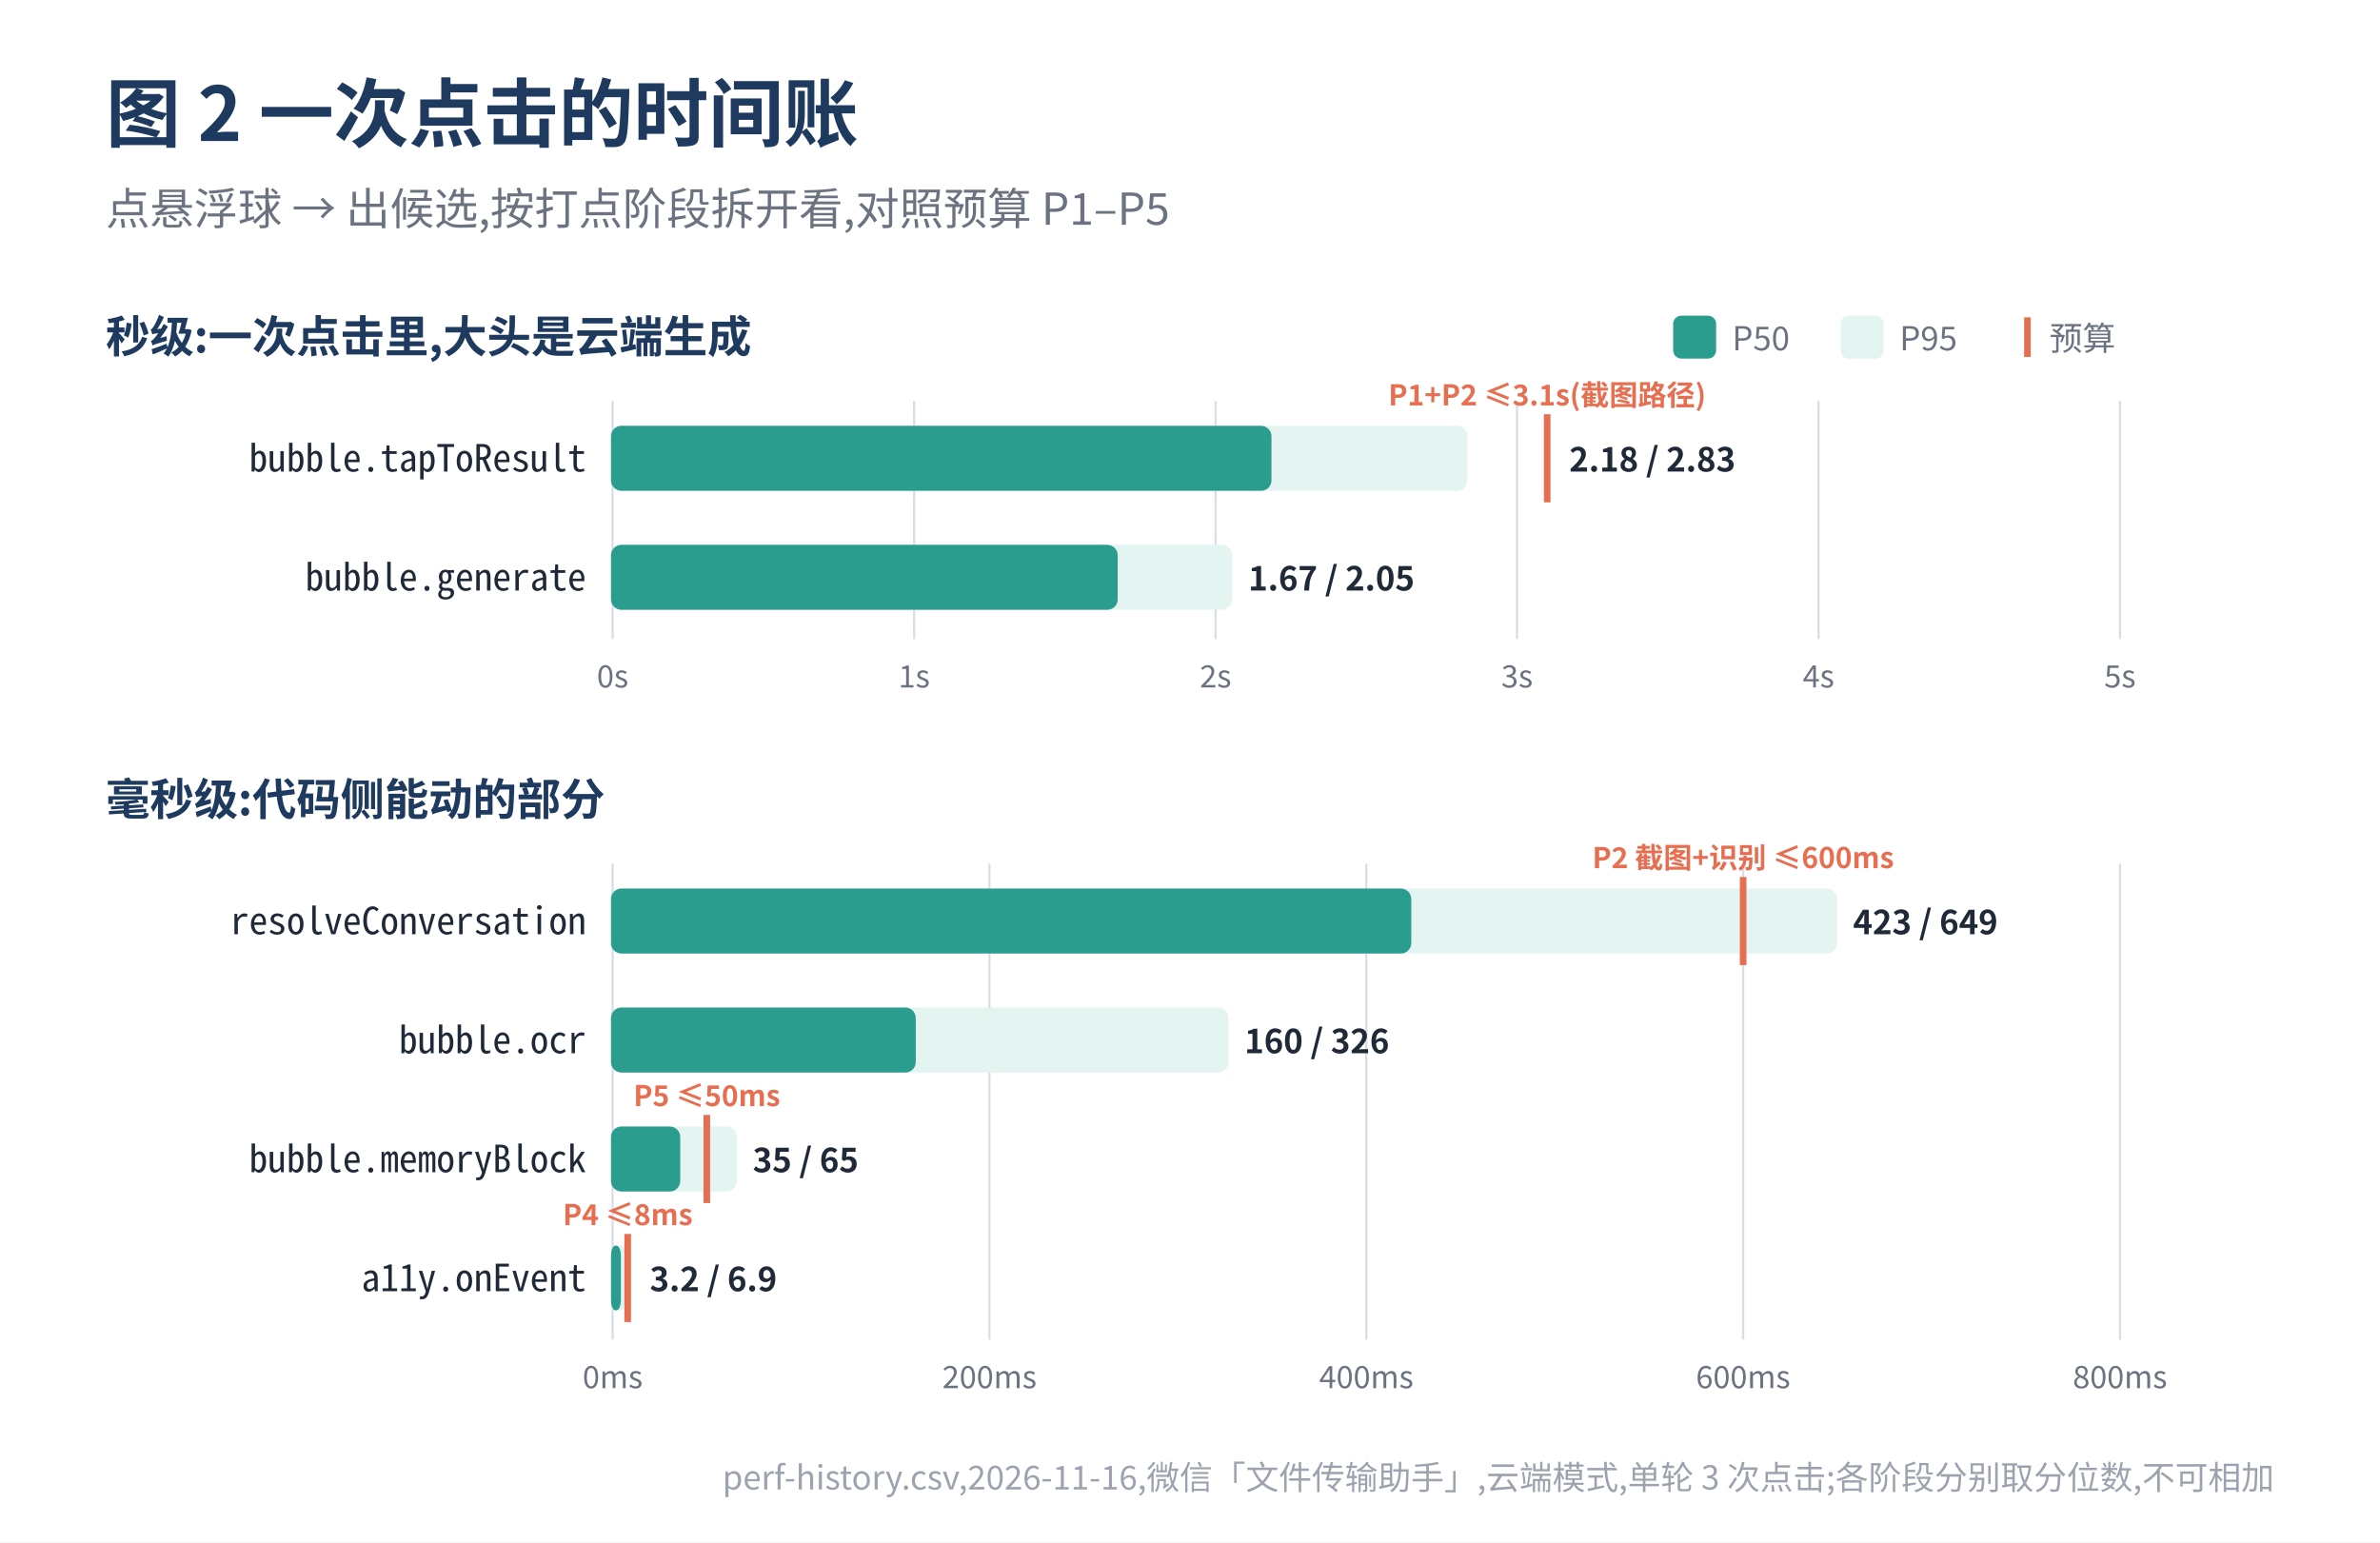
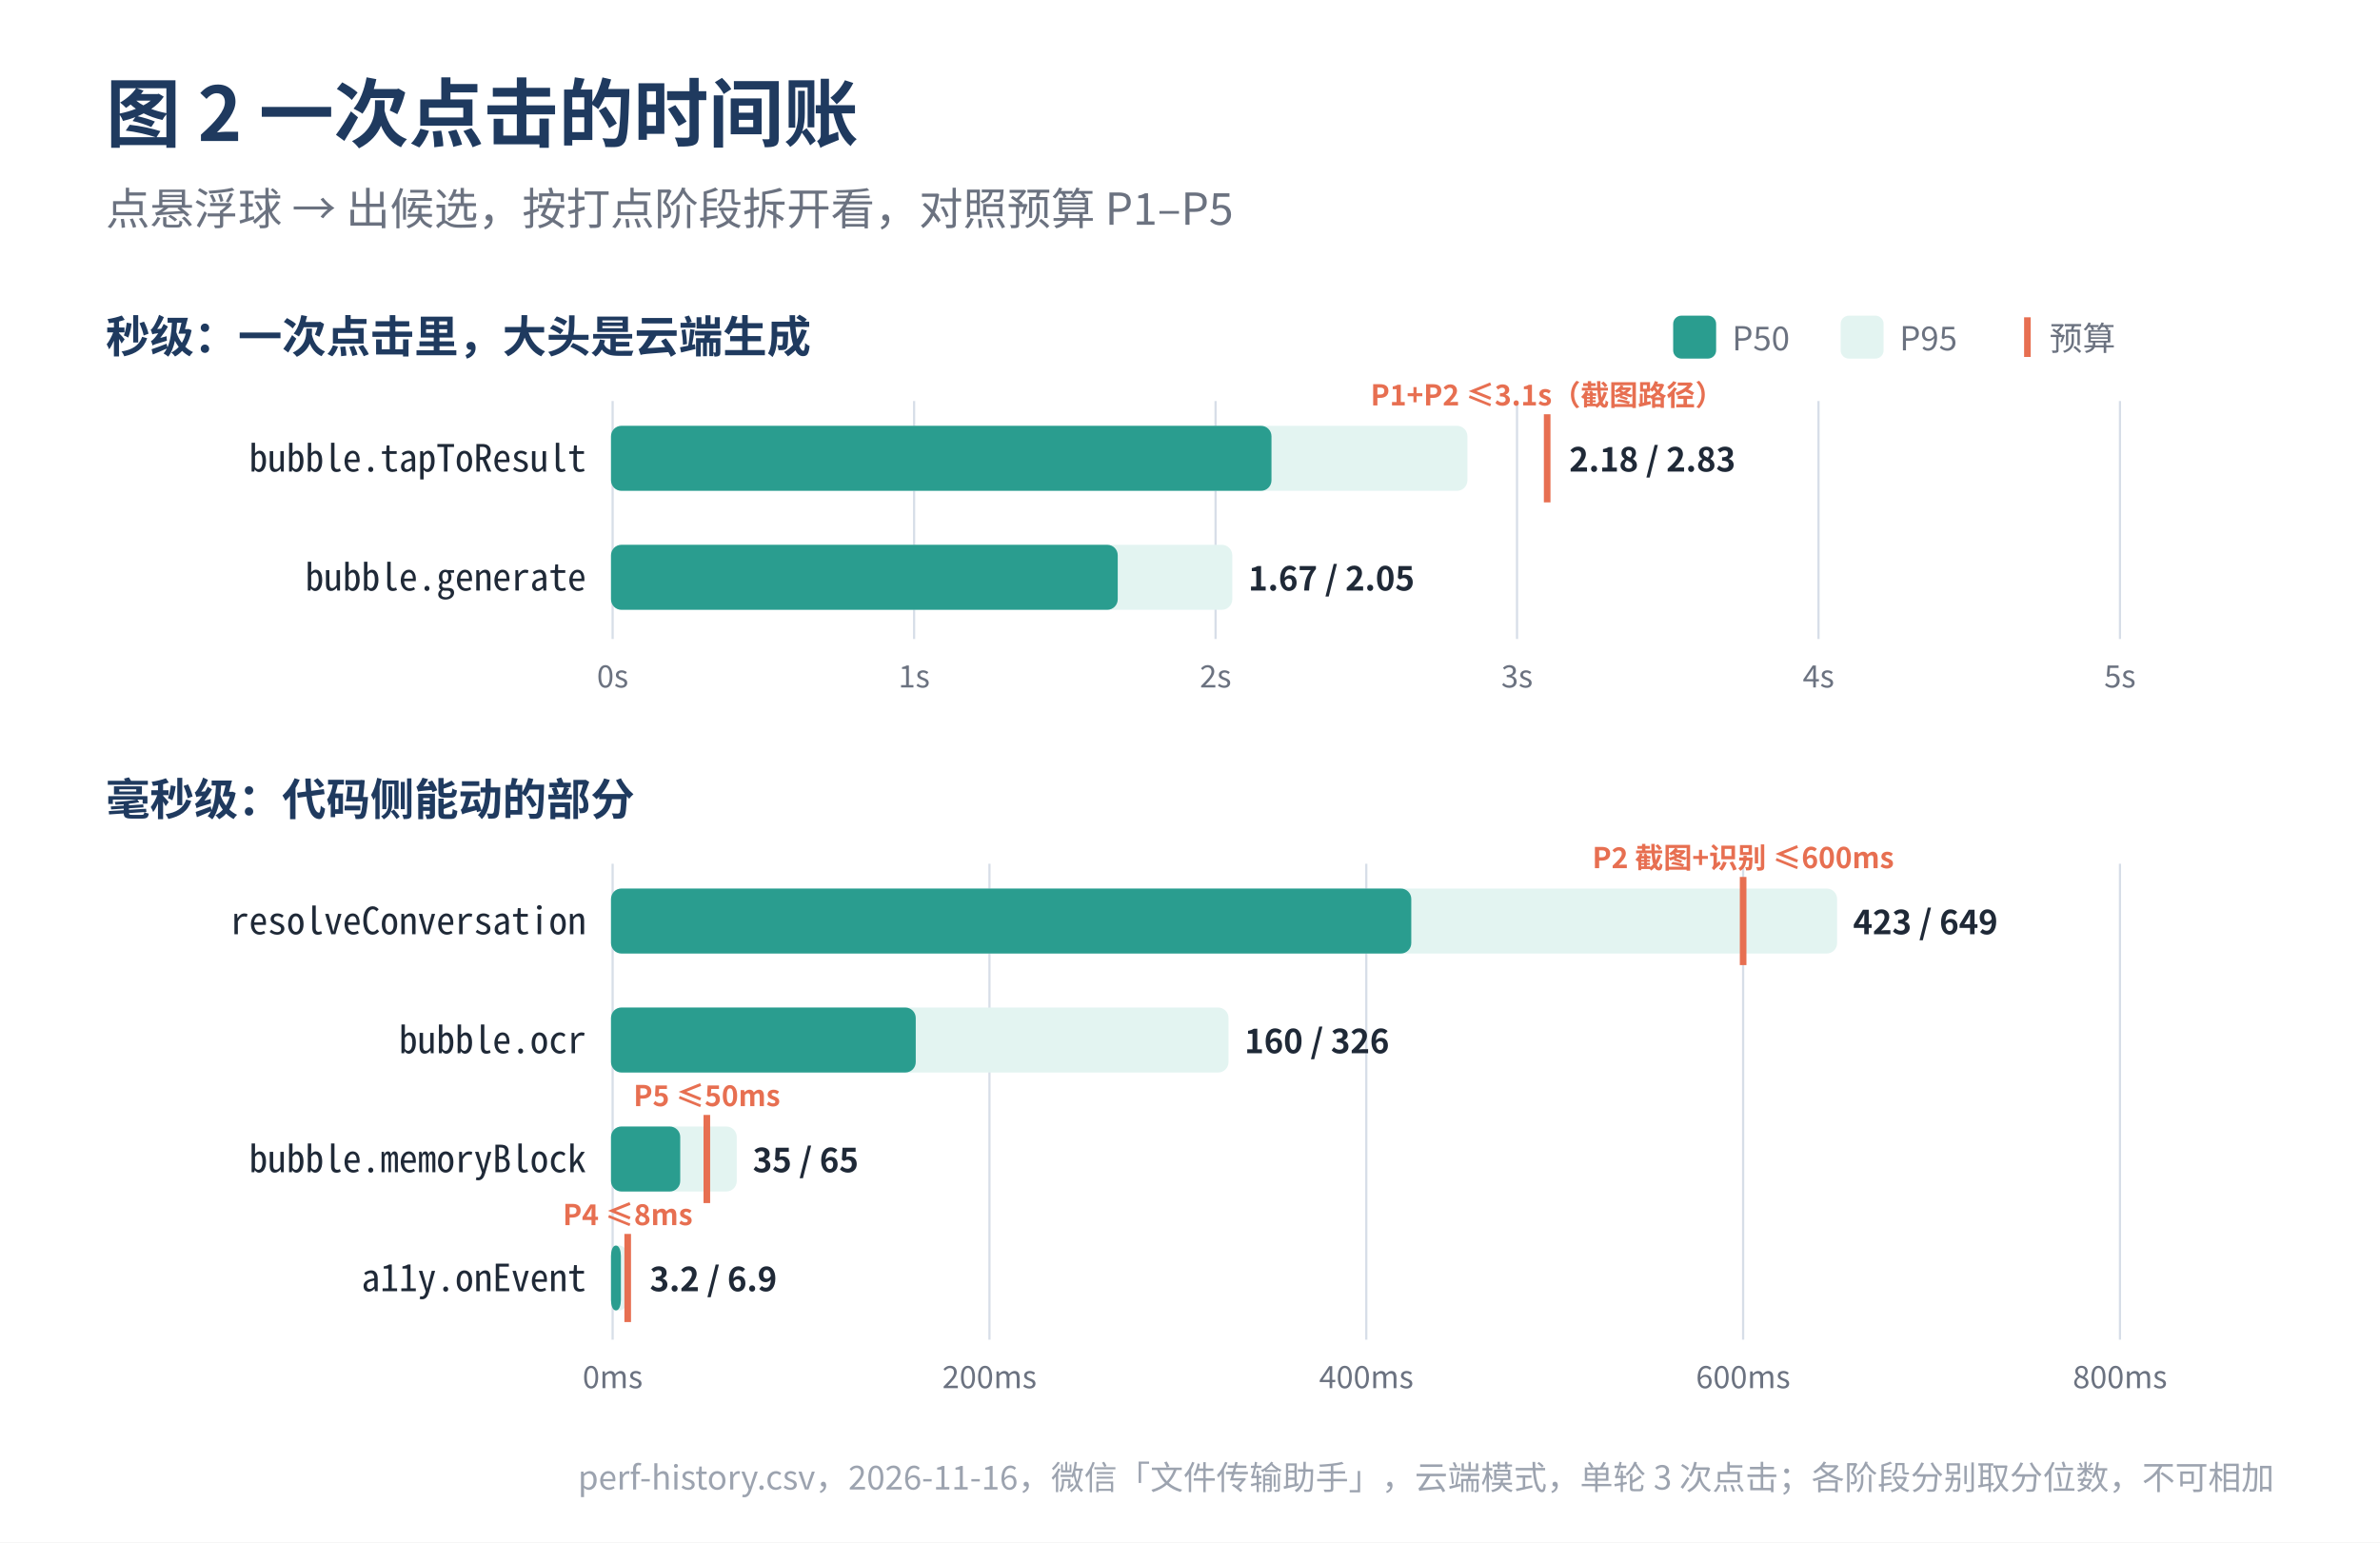
<svg xmlns="http://www.w3.org/2000/svg" width="1080" height="700" viewBox="0 0 1080 700">
  <defs>
    <marker id="arr" viewBox="0 0 10 10" refX="9" refY="5" markerWidth="7" markerHeight="7" orient="auto-start-reverse">
      <path d="M0,0 L10,5 L0,10 z" fill="#6B7280" />
    </marker>
    <marker id="arrT" viewBox="0 0 10 10" refX="9" refY="5" markerWidth="7" markerHeight="7" orient="auto-start-reverse">
      <path d="M0,0 L10,5 L0,10 z" fill="#2A9D8F" />
    </marker>
    <marker id="arrR" viewBox="0 0 10 10" refX="9" refY="5" markerWidth="7" markerHeight="7" orient="auto-start-reverse">
      <path d="M0,0 L10,5 L0,10 z" fill="#E76F51" />
    </marker>
  </defs>
  <rect width="1080" height="700" fill="#FFFFFF" />
  <text x="48" y="64" font-family="Noto Sans CJK SC" font-size="34" font-weight="700" fill="#1F3A5F" text-anchor="start">图 2 一次点击的时间账</text>
-   <text x="48" y="102" font-family="Noto Sans CJK SC" font-size="20" font-weight="400" fill="#6B7280" text-anchor="start">点悬浮球 → 出候选,按打点阶段拆开看,对照预算 P1–P5</text>
-   <text x="48" y="160" font-family="Noto Sans CJK SC" font-size="20" font-weight="700" fill="#1F3A5F" text-anchor="start">秒级:一次点击里,大头是云端生成</text>
+   <text x="48" y="102" font-family="Noto Sans CJK SC" font-size="20" font-weight="400" fill="#6B7280" text-anchor="start">点悬浮球 → 出候选，按打点阶段拆开看，对照预算 P1–P5</text>
+   <text x="48" y="160" font-family="Noto Sans CJK SC" font-size="20" font-weight="700" fill="#1F3A5F" text-anchor="start">秒级：一次点击里，大头是云端生成</text>
  <line x1="278.0" y1="182" x2="278.0" y2="290" stroke="#D7DEE8" stroke-width="1" />
  <text x="278.0" y="312" font-family="Noto Sans CJK SC" font-size="14" font-weight="400" fill="#6B7280" text-anchor="middle">0s</text>
  <line x1="414.8" y1="182" x2="414.8" y2="290" stroke="#D7DEE8" stroke-width="1" />
  <text x="414.8" y="312" font-family="Noto Sans CJK SC" font-size="14" font-weight="400" fill="#6B7280" text-anchor="middle">1s</text>
  <line x1="551.6" y1="182" x2="551.6" y2="290" stroke="#D7DEE8" stroke-width="1" />
  <text x="551.6" y="312" font-family="Noto Sans CJK SC" font-size="14" font-weight="400" fill="#6B7280" text-anchor="middle">2s</text>
  <line x1="688.4" y1="182" x2="688.4" y2="290" stroke="#D7DEE8" stroke-width="1" />
  <text x="688.4" y="312" font-family="Noto Sans CJK SC" font-size="14" font-weight="400" fill="#6B7280" text-anchor="middle">3s</text>
  <line x1="825.2" y1="182" x2="825.2" y2="290" stroke="#D7DEE8" stroke-width="1" />
  <text x="825.2" y="312" font-family="Noto Sans CJK SC" font-size="14" font-weight="400" fill="#6B7280" text-anchor="middle">4s</text>
  <line x1="962.0" y1="182" x2="962.0" y2="290" stroke="#D7DEE8" stroke-width="1" />
  <text x="962.0" y="312" font-family="Noto Sans CJK SC" font-size="14" font-weight="400" fill="#6B7280" text-anchor="middle">5s</text>
  <text x="266" y="214" font-family="Noto Sans Mono CJK SC" font-size="17" font-weight="400" fill="#1F2937" text-anchor="end">bubble.tapToResult</text>
  <rect x="278" y="194" width="387.144" height="28" rx="4" fill="#E3F4F1" stroke="#E3F4F1" stroke-width="1.5" />
  <rect x="278" y="194" width="298.224" height="28" rx="4" fill="#2A9D8F" stroke="#2A9D8F" stroke-width="1.5" />
  <text x="712.08" y="214" font-family="Noto Sans CJK SC" font-size="15" font-weight="700" fill="#1F2937" text-anchor="start">2.18 / 2.83</text>
  <line x1="702.08" y1="188" x2="702.08" y2="228" stroke="#E76F51" stroke-width="3" />
-   <text x="702.08" y="184" font-family="Noto Sans CJK SC" font-size="13" font-weight="700" fill="#E76F51" text-anchor="middle">P1+P2 ≤3.1s(截图路径)</text>
+   <text x="702.08" y="184" font-family="Noto Sans CJK SC" font-size="13" font-weight="700" fill="#E76F51" text-anchor="middle">P1+P2 ≤3.1s（截图路径）</text>
  <text x="266" y="268" font-family="Noto Sans Mono CJK SC" font-size="17" font-weight="400" fill="#1F2937" text-anchor="end">bubble.generate</text>
  <rect x="278" y="248" width="280.44" height="28" rx="4" fill="#E3F4F1" stroke="#E3F4F1" stroke-width="1.5" />
  <rect x="278" y="248" width="228.456" height="28" rx="4" fill="#2A9D8F" stroke="#2A9D8F" stroke-width="1.5" />
  <text x="566.44" y="268" font-family="Noto Sans CJK SC" font-size="15" font-weight="700" fill="#1F2937" text-anchor="start">1.67 / 2.05</text>
-   <text x="48" y="370" font-family="Noto Sans CJK SC" font-size="20" font-weight="700" fill="#1F3A5F" text-anchor="start">毫秒级:代码侧能动的部分</text>
+   <text x="48" y="370" font-family="Noto Sans CJK SC" font-size="20" font-weight="700" fill="#1F3A5F" text-anchor="start">毫秒级：代码侧能动的部分</text>
  <line x1="278.0" y1="392" x2="278.0" y2="608" stroke="#D7DEE8" stroke-width="1" />
  <text x="278.0" y="630" font-family="Noto Sans CJK SC" font-size="14" font-weight="400" fill="#6B7280" text-anchor="middle">0ms</text>
  <line x1="449.0" y1="392" x2="449.0" y2="608" stroke="#D7DEE8" stroke-width="1" />
  <text x="449.0" y="630" font-family="Noto Sans CJK SC" font-size="14" font-weight="400" fill="#6B7280" text-anchor="middle">200ms</text>
  <line x1="620.0" y1="392" x2="620.0" y2="608" stroke="#D7DEE8" stroke-width="1" />
  <text x="620.0" y="630" font-family="Noto Sans CJK SC" font-size="14" font-weight="400" fill="#6B7280" text-anchor="middle">400ms</text>
  <line x1="791.0" y1="392" x2="791.0" y2="608" stroke="#D7DEE8" stroke-width="1" />
  <text x="791.0" y="630" font-family="Noto Sans CJK SC" font-size="14" font-weight="400" fill="#6B7280" text-anchor="middle">600ms</text>
  <line x1="962.0" y1="392" x2="962.0" y2="608" stroke="#D7DEE8" stroke-width="1" />
  <text x="962.0" y="630" font-family="Noto Sans CJK SC" font-size="14" font-weight="400" fill="#6B7280" text-anchor="middle">800ms</text>
  <text x="266" y="424" font-family="Noto Sans Mono CJK SC" font-size="17" font-weight="400" fill="#1F2937" text-anchor="end">resolveConversation</text>
  <rect x="278" y="404" width="554.895" height="28" rx="4" fill="#E3F4F1" stroke="#E3F4F1" stroke-width="1.5" />
  <rect x="278" y="404" width="361.665" height="28" rx="4" fill="#2A9D8F" stroke="#2A9D8F" stroke-width="1.5" />
  <text x="840.895" y="424" font-family="Noto Sans CJK SC" font-size="15" font-weight="700" fill="#1F2937" text-anchor="start">423 / 649</text>
  <line x1="791.0" y1="398" x2="791.0" y2="438" stroke="#E76F51" stroke-width="3" />
  <text x="791.0" y="394" font-family="Noto Sans CJK SC" font-size="13" font-weight="700" fill="#E76F51" text-anchor="middle">P2 截图+识别 ≤600ms</text>
  <text x="266" y="478" font-family="Noto Sans Mono CJK SC" font-size="17" font-weight="400" fill="#1F2937" text-anchor="end">bubble.ocr</text>
  <rect x="278" y="458" width="278.73" height="28" rx="4" fill="#E3F4F1" stroke="#E3F4F1" stroke-width="1.5" />
  <rect x="278" y="458" width="136.8" height="28" rx="4" fill="#2A9D8F" stroke="#2A9D8F" stroke-width="1.5" />
  <text x="564.73" y="478" font-family="Noto Sans CJK SC" font-size="15" font-weight="700" fill="#1F2937" text-anchor="start">160 / 326</text>
  <text x="266" y="532" font-family="Noto Sans Mono CJK SC" font-size="17" font-weight="400" fill="#1F2937" text-anchor="end">bubble.memoryBlock</text>
  <rect x="278" y="512" width="55.575" height="28" rx="4" fill="#E3F4F1" stroke="#E3F4F1" stroke-width="1.5" />
  <rect x="278" y="512" width="29.925" height="28" rx="4" fill="#2A9D8F" stroke="#2A9D8F" stroke-width="1.5" />
  <text x="341.575" y="532" font-family="Noto Sans CJK SC" font-size="15" font-weight="700" fill="#1F2937" text-anchor="start">35 / 65</text>
  <line x1="320.75" y1="506" x2="320.75" y2="546" stroke="#E76F51" stroke-width="3" />
  <text x="320.75" y="502" font-family="Noto Sans CJK SC" font-size="13" font-weight="700" fill="#E76F51" text-anchor="middle">P5 ≤50ms</text>
  <text x="266" y="586" font-family="Noto Sans Mono CJK SC" font-size="17" font-weight="400" fill="#1F2937" text-anchor="end">a11y.onEvent</text>
  <rect x="278" y="566" width="5.9" height="28" rx="4" fill="#E3F4F1" stroke="#E3F4F1" stroke-width="1.5" />
  <rect x="278" y="566" width="3" height="28" rx="4" fill="#2A9D8F" stroke="#2A9D8F" stroke-width="1.5" />
  <text x="294.84" y="586" font-family="Noto Sans CJK SC" font-size="15" font-weight="700" fill="#1F2937" text-anchor="start">3.2 / 6.9</text>
  <line x1="284.84" y1="560" x2="284.84" y2="600" stroke="#E76F51" stroke-width="3" />
  <text x="284.84" y="556" font-family="Noto Sans CJK SC" font-size="13" font-weight="700" fill="#E76F51" text-anchor="middle">P4 ≤8ms</text>
  <rect x="760" y="144" width="18" height="18" rx="3" fill="#2A9D8F" stroke="#2A9D8F" stroke-width="1.5" />
  <text x="786" y="159" font-family="Noto Sans CJK SC" font-size="15" font-weight="400" fill="#6B7280" text-anchor="start">P50</text>
  <rect x="836" y="144" width="18" height="18" rx="3" fill="#E3F4F1" stroke="#E3F4F1" stroke-width="1.5" />
  <text x="862" y="159" font-family="Noto Sans CJK SC" font-size="15" font-weight="400" fill="#6B7280" text-anchor="start">P95</text>
  <line x1="920" y1="144" x2="920" y2="162" stroke="#E76F51" stroke-width="3" />
  <text x="930" y="159" font-family="Noto Sans CJK SC" font-size="15" font-weight="400" fill="#6B7280" text-anchor="start">预算</text>
-   <text x="1032" y="676" font-family="Noto Sans CJK SC" font-size="15" font-weight="400" fill="#9CA3AF" text-anchor="end">perf-history.csv,2026-11-16,微信「文件传输助手」,云端模式,单轮 3 次点击;各阶段分别取分位数,不可相加</text>
+   <text x="1032" y="676" font-family="Noto Sans CJK SC" font-size="15" font-weight="400" fill="#9CA3AF" text-anchor="end">perf-history.csv，2026-11-16，微信「文件传输助手」，云端模式，单轮 3 次点击；各阶段分别取分位数，不可相加</text>
</svg>
